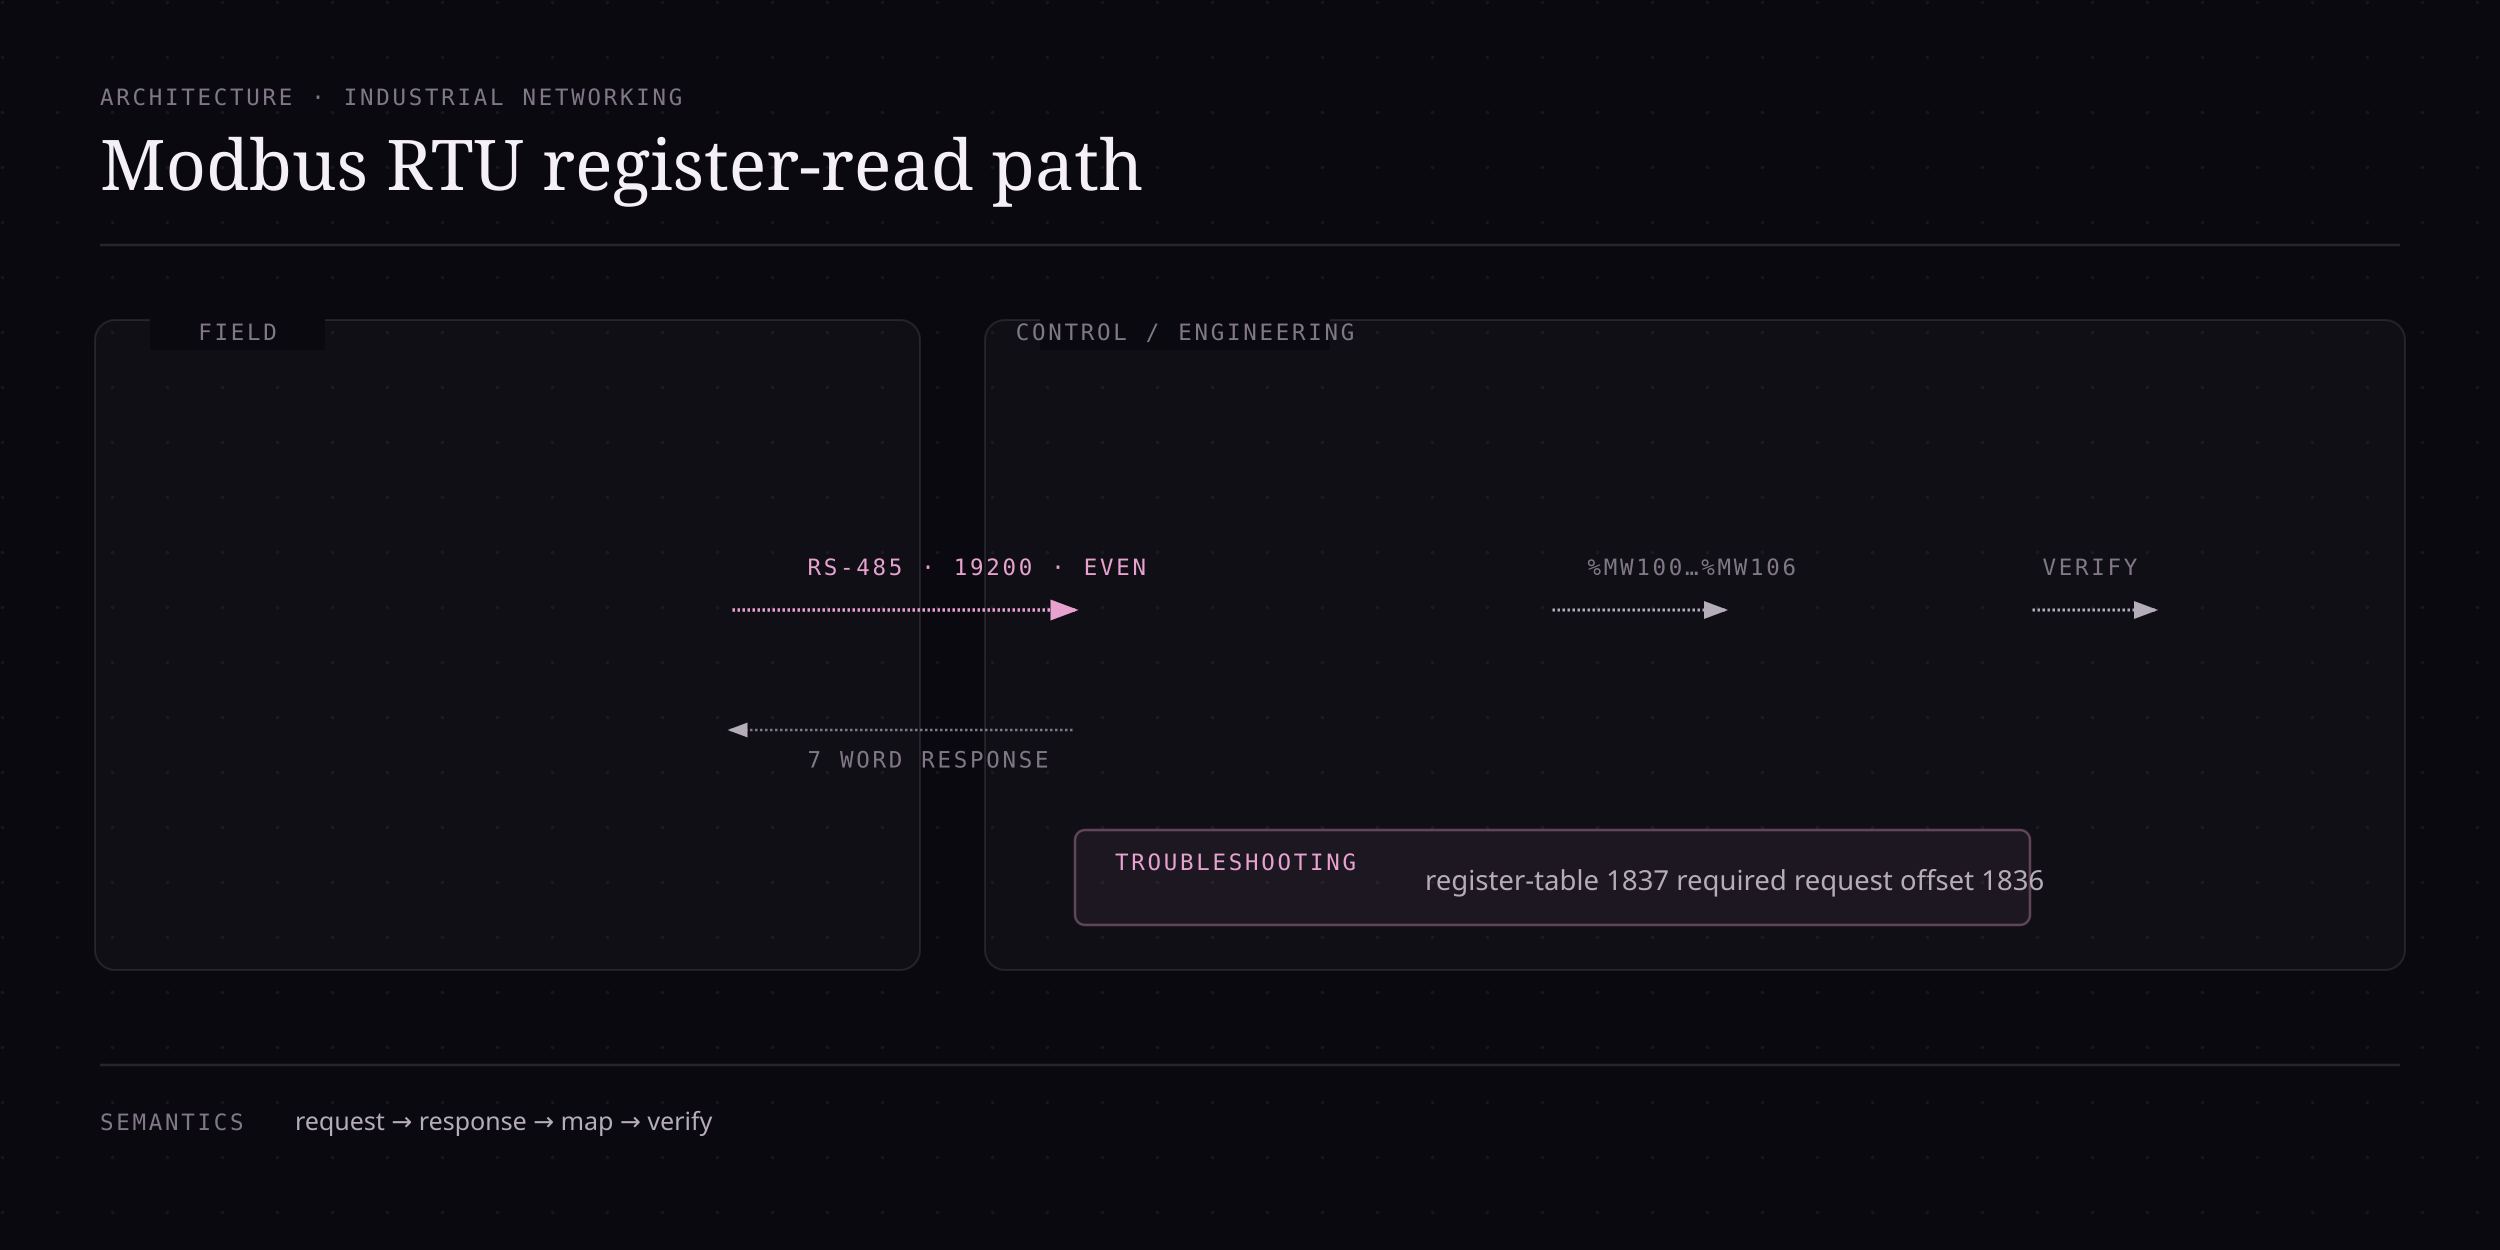
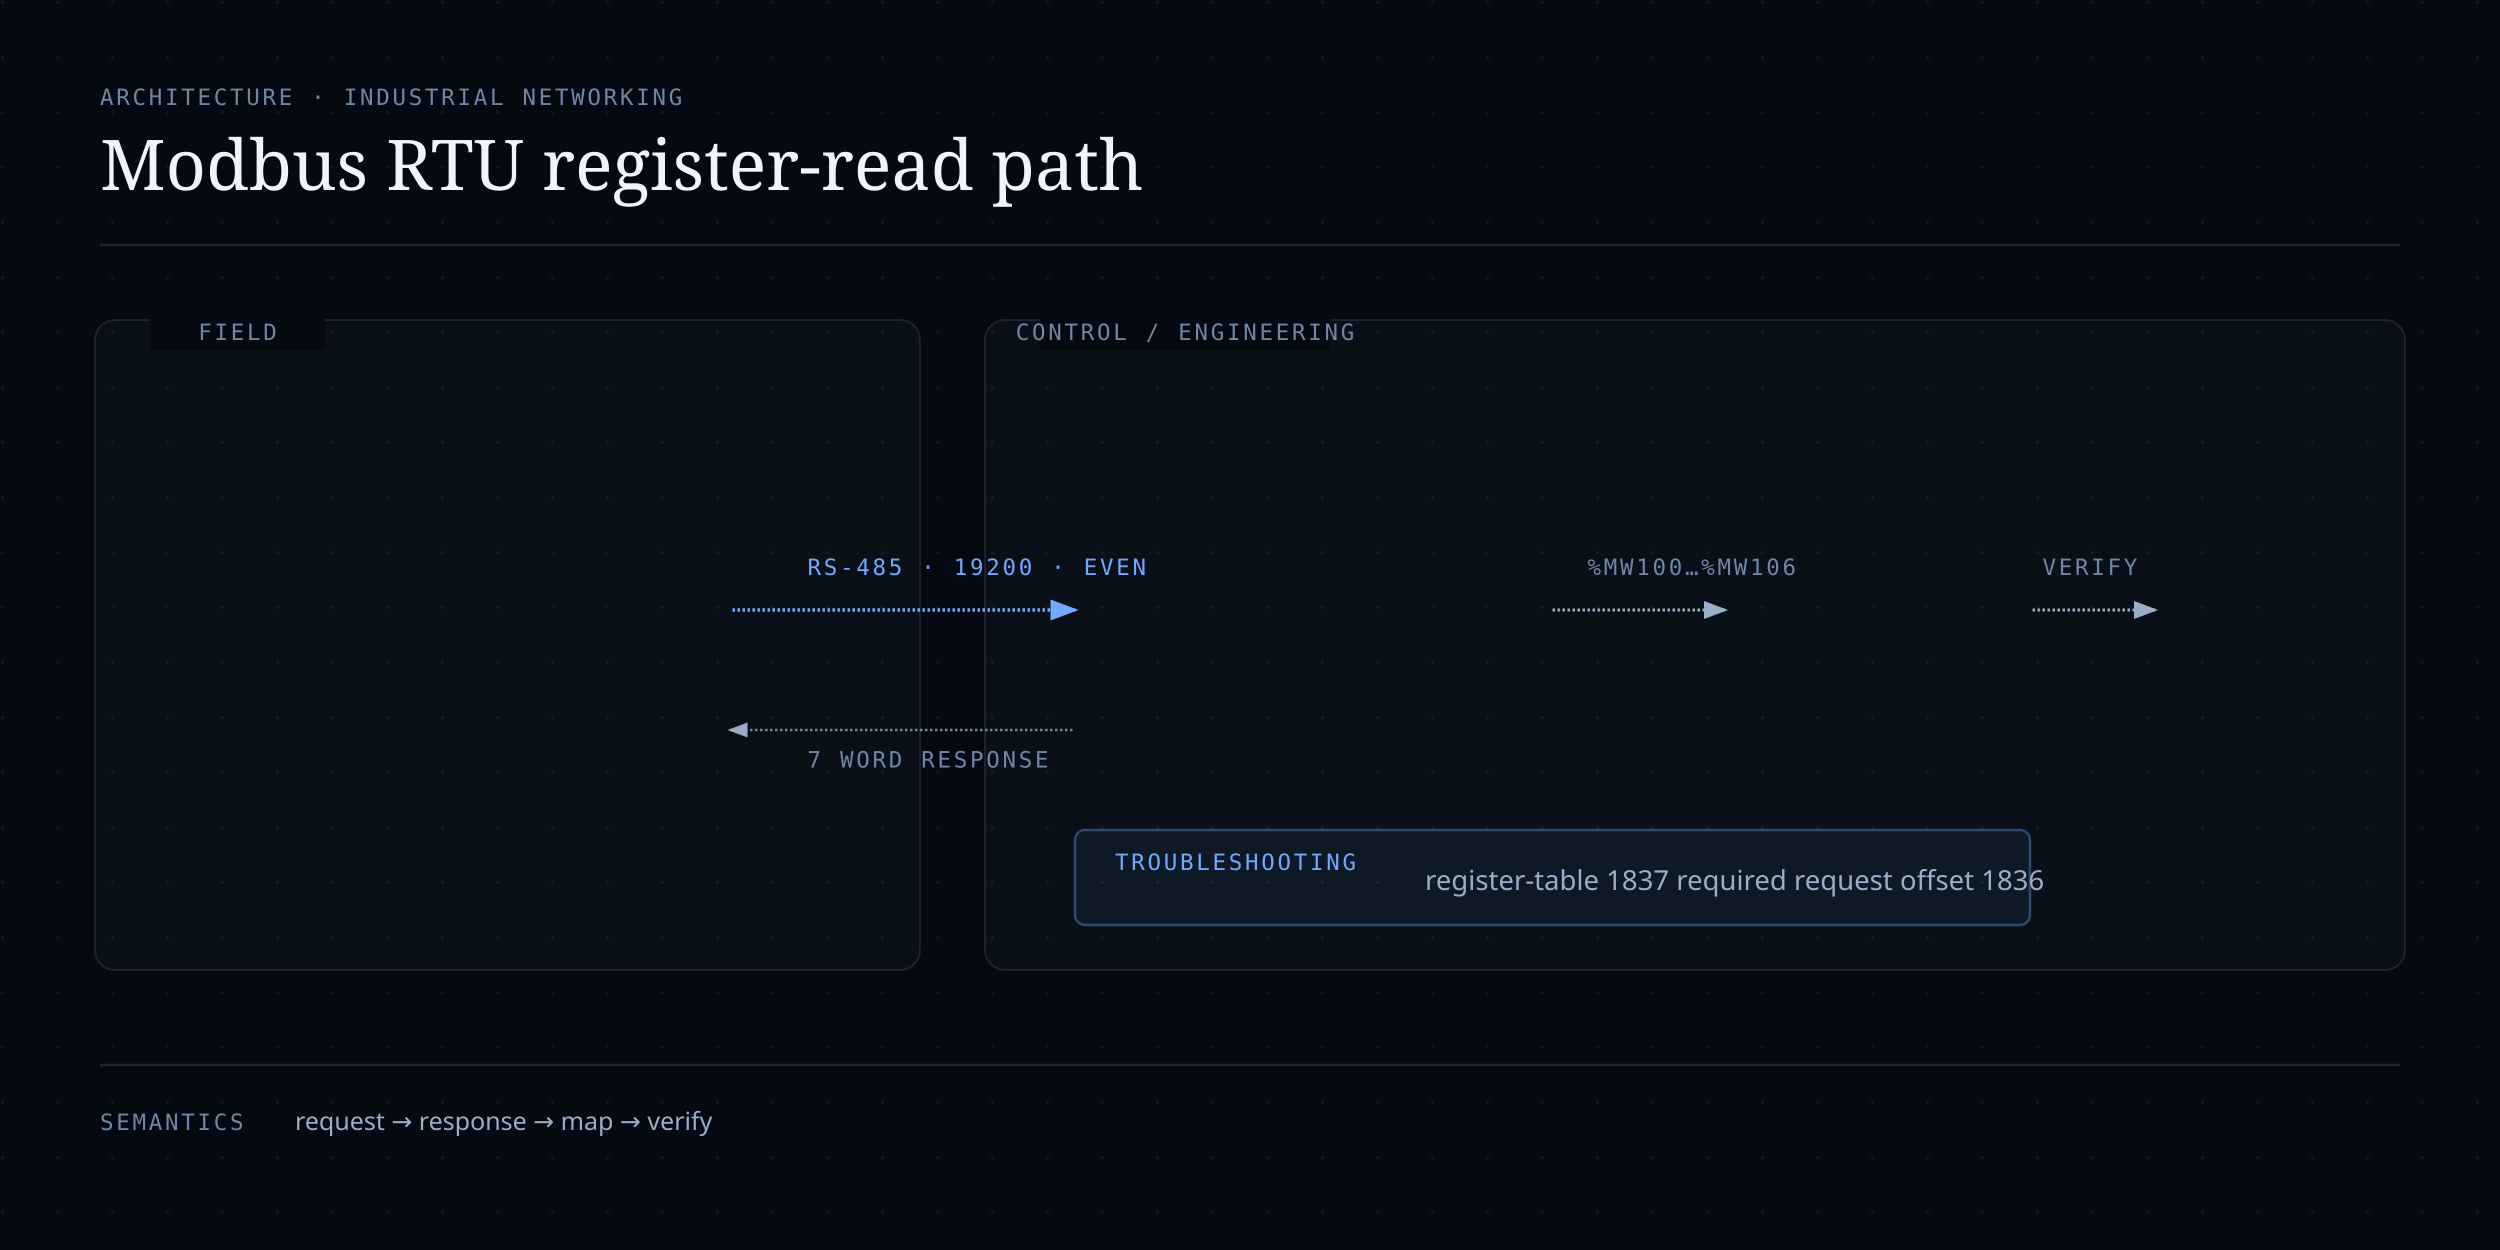
<svg xmlns="http://www.w3.org/2000/svg" viewBox="0 0 1000 500" role="img" aria-labelledby="mod-title mod-desc">
  <style>
- .bg{fill:#0b0910}.zone{fill:#f4f0f5;fill-opacity:.025;stroke:#f4f0f5;stroke-opacity:.10;stroke-width:.8}.mask{fill:#0b0910}.z,.tag,.edge{font:500 9px ui-monospace,monospace;letter-spacing:.12em}.z{fill:#817887}.tag{fill:#e7a2cf}.name{fill:#f4f0f5;font:600 15px system-ui,sans-serif}.sub{fill:#b5adb9;font:400 11px ui-monospace,monospace}.node{fill:#121018;stroke:#f4f0f5;stroke-opacity:.24}.focal{fill:#e7a2cf;fill-opacity:.09;stroke:#e7a2cf}.store{fill:#f4f0f5;fill-opacity:.04;stroke:#b5adb9}.wire{fill:none;stroke:#b5adb9;stroke-width:1.2}.wireA{fill:none;stroke:#e7a2cf;stroke-width:1.4}.ret{fill:none;stroke:#817887;stroke-width:1;stroke-dasharray:4 3}.edge{fill:#817887}.edgeA{fill:#e7a2cf}.step{opacity:0;transform:translateY(7px);animation:r .48s cubic-bezier(.2,.8,.2,1) forwards}.s1{animation-delay:.08s}.s2{animation-delay:.18s}.s3{animation-delay:.30s}.s4{animation-delay:.42s}.line{stroke-dasharray:1;stroke-dashoffset:1;animation:d .65s ease forwards}.l1{animation-delay:.18s}.l2{animation-delay:.34s}.l3{animation-delay:.48s}@keyframes r{to{opacity:1;transform:none}}@keyframes d{to{stroke-dashoffset:0}}@media(prefers-reduced-motion:reduce){.step{opacity:1;transform:none;animation:none}.line{stroke-dasharray:none;stroke-dashoffset:0;animation:none}}
+ .bg{fill:#050a12}.zone{fill:#eef5ff;fill-opacity:.025;stroke:#eef5ff;stroke-opacity:.10;stroke-width:.8}.mask{fill:#050a12}.z,.tag,.edge{font:500 9px ui-monospace,monospace;letter-spacing:.12em}.z{fill:#7186a3}.tag{fill:#72a8ff}.name{fill:#eef5ff;font:600 15px system-ui,sans-serif}.sub{fill:#9aaec8;font:400 11px ui-monospace,monospace}.node{fill:#091522;stroke:#eef5ff;stroke-opacity:.24}.focal{fill:#72a8ff;fill-opacity:.09;stroke:#72a8ff}.store{fill:#eef5ff;fill-opacity:.04;stroke:#9aaec8}.wire{fill:none;stroke:#9aaec8;stroke-width:1.2}.wireA{fill:none;stroke:#72a8ff;stroke-width:1.4}.ret{fill:none;stroke:#7186a3;stroke-width:1;stroke-dasharray:4 3}.edge{fill:#7186a3}.edgeA{fill:#72a8ff}.step{opacity:0;transform:translateY(7px);animation:r .48s cubic-bezier(.2,.8,.2,1) forwards}.s1{animation-delay:.08s}.s2{animation-delay:.18s}.s3{animation-delay:.30s}.s4{animation-delay:.42s}.line{stroke-dasharray:1;stroke-dashoffset:1;animation:d .65s ease forwards}.l1{animation-delay:.18s}.l2{animation-delay:.34s}.l3{animation-delay:.48s}@keyframes r{to{opacity:1;transform:none}}@keyframes d{to{stroke-dashoffset:0}}@media(prefers-reduced-motion:reduce){.step{opacity:1;transform:none;animation:none}.line{stroke-dasharray:none;stroke-dashoffset:0;animation:none}}
</style>
  <defs>
    <pattern id="dots" width="22" height="22" patternUnits="userSpaceOnUse">
-       <circle cx="1" cy="1" r=".7" fill="#f4f0f5" fill-opacity=".12" />
+       <circle cx="1" cy="1" r=".7" fill="#eef5ff" fill-opacity=".12" />
    </pattern>
    <marker id="a" markerWidth="8" markerHeight="6" refX="7" refY="3" orient="auto">
-       <path d="M0 0 8 3 0 6Z" fill="#b5adb9" />
+       <path d="M0 0 8 3 0 6Z" fill="#9aaec8" />
    </marker>
    <marker id="aa" markerWidth="8" markerHeight="6" refX="7" refY="3" orient="auto">
-       <path d="M0 0 8 3 0 6Z" fill="#e7a2cf" />
+       <path d="M0 0 8 3 0 6Z" fill="#72a8ff" />
    </marker>
  </defs>
  <rect class="bg" width="1000" height="500" />
  <rect width="1000" height="500" fill="url(#dots)" opacity=".45" />
  <text x="40" y="42" class="z">ARCHITECTURE · INDUSTRIAL NETWORKING</text>
-   <text x="40" y="76" fill="#f4f0f5" font-family="Georgia,serif" font-size="28">Modbus RTU register-read path</text>
-   <line x1="40" y1="98" x2="960" y2="98" stroke="#f4f0f5" stroke-opacity=".12" />
+   <text x="40" y="76" fill="#eef5ff" font-family="Georgia,serif" font-size="28">Modbus RTU register-read path</text>
+   <line x1="40" y1="98" x2="960" y2="98" stroke="#eef5ff" stroke-opacity=".12" />
  <rect x="38" y="128" width="330" height="260" rx="8" class="zone" />
  <rect x="60" y="124" width="70" height="16" class="mask" />
  <text x="95" y="136" text-anchor="middle" class="z">FIELD</text>
  <rect x="394" y="128" width="568" height="260" rx="8" class="zone" />
  <rect x="416" y="124" width="116" height="16" class="mask" />
  <text x="474" y="136" text-anchor="middle" class="z">CONTROL / ENGINEERING</text>
  <path pathLength="1" class="wireA line l1" d="M292 244 H430" marker-end="url(#aa)" />
  <path pathLength="1" class="wire line l2" d="M620 244 H690" marker-end="url(#a)" />
  <path pathLength="1" class="wire line l3" d="M812 244 H862" marker-end="url(#a)" />
  <path pathLength="1" class="ret line l2" d="M430 292 H292" marker-end="url(#a)" />
  <text x="323" y="230" class="edgeA edge">RS-485 · 19200 · EVEN</text>
  <text x="323" y="307" class="edge">7 WORD RESPONSE</text>
  <text x="635" y="230" class="edge">%MW100…%MW106</text>
  <text x="817" y="230" class="edge">VERIFY</text>
  <g class="step s1">
    <rect x="86" y="196" width="206" height="112" rx="6" class="node" />
    <text x="98" y="214" class="tag">SLAVE · ID 1</text>
    <text x="189" y="246" text-anchor="middle" class="name">PowerLogic PM5110</text>
    <text x="189" y="267" text-anchor="middle" class="sub">clock register table</text>
    <text x="189" y="285" text-anchor="middle" class="sub">entry 1837</text>
  </g>
  <g class="step s2">
    <rect x="430" y="184" width="190" height="124" rx="6" class="focal" />
    <text x="442" y="202" class="tag">MASTER · SL1</text>
    <text x="525" y="238" text-anchor="middle" class="name">Schneider M221</text>
    <text x="525" y="260" text-anchor="middle" class="sub">READ_VAR · function 0x03</text>
    <text x="525" y="280" text-anchor="middle" class="sub">FirstObj = 1836</text>
  </g>
  <g class="step s3">
    <rect x="690" y="202" width="122" height="88" rx="6" class="store" />
    <text x="702" y="220" class="tag">STORE</text>
    <text x="751" y="250" text-anchor="middle" class="name">PLC memory</text>
    <text x="751" y="270" text-anchor="middle" class="sub">7 clock words</text>
  </g>
  <g class="step s4">
    <rect x="862" y="196" width="96" height="100" rx="6" class="node" />
    <text x="874" y="214" class="tag">HMI</text>
    <text x="910" y="244" text-anchor="middle" class="name">Machine</text>
    <text x="910" y="262" text-anchor="middle" class="name">Expert Basic</text>
    <text x="910" y="281" text-anchor="middle" class="sub">animation table</text>
  </g>
-   <rect x="430" y="332" width="382" height="38" rx="4" fill="#e7a2cf" fill-opacity=".06" stroke="#e7a2cf" stroke-opacity=".35" />
+   <rect x="430" y="332" width="382" height="38" rx="4" fill="#72a8ff" fill-opacity=".06" stroke="#72a8ff" stroke-opacity=".35" />
  <text x="446" y="348" class="tag">TROUBLESHOOTING</text>
-   <text x="570" y="356" fill="#b5adb9" font-family="system-ui,sans-serif" font-size="11">register-table 1837 required request offset 1836</text>
-   <line x1="40" y1="426" x2="960" y2="426" stroke="#f4f0f5" stroke-opacity=".12" />
+   <text x="570" y="356" fill="#9aaec8" font-family="system-ui,sans-serif" font-size="11">register-table 1837 required request offset 1836</text>
+   <line x1="40" y1="426" x2="960" y2="426" stroke="#eef5ff" stroke-opacity=".12" />
  <text x="40" y="452" class="z">SEMANTICS</text>
-   <text x="118" y="452" fill="#b5adb9" font-family="system-ui,sans-serif" font-size="10">request → response → map → verify</text>
+   <text x="118" y="452" fill="#9aaec8" font-family="system-ui,sans-serif" font-size="10">request → response → map → verify</text>
</svg>
